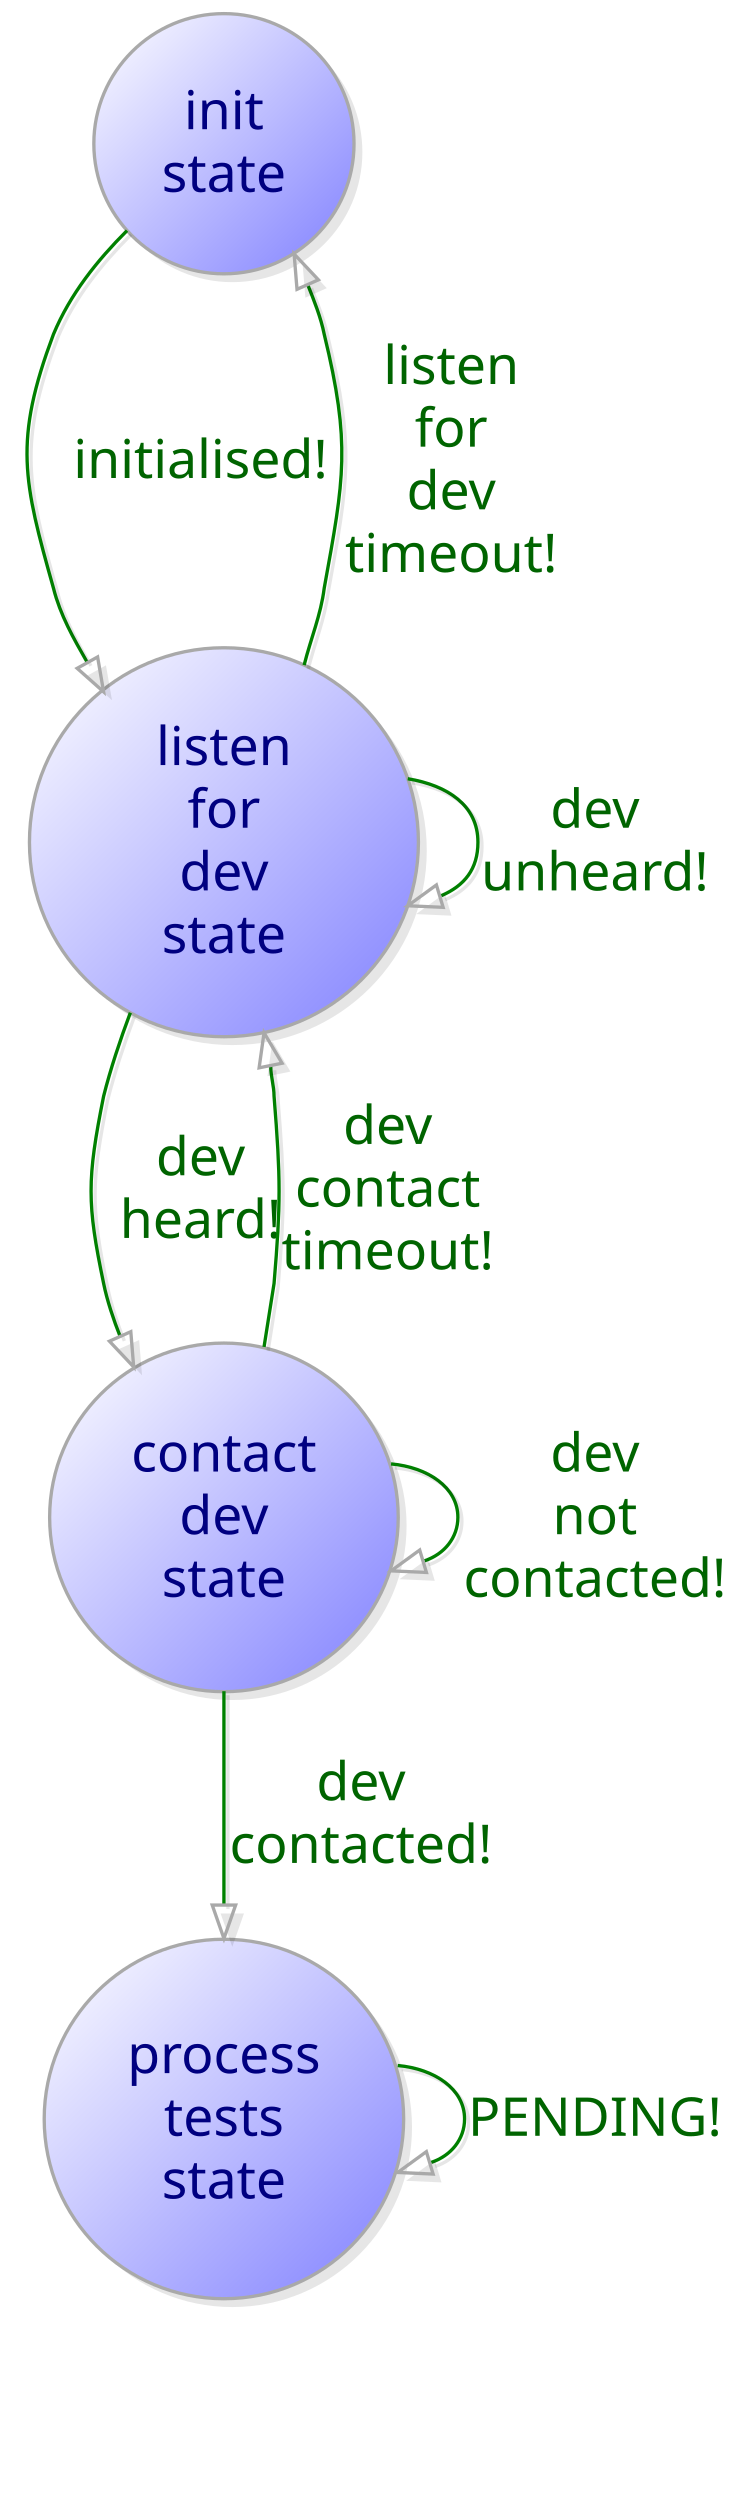
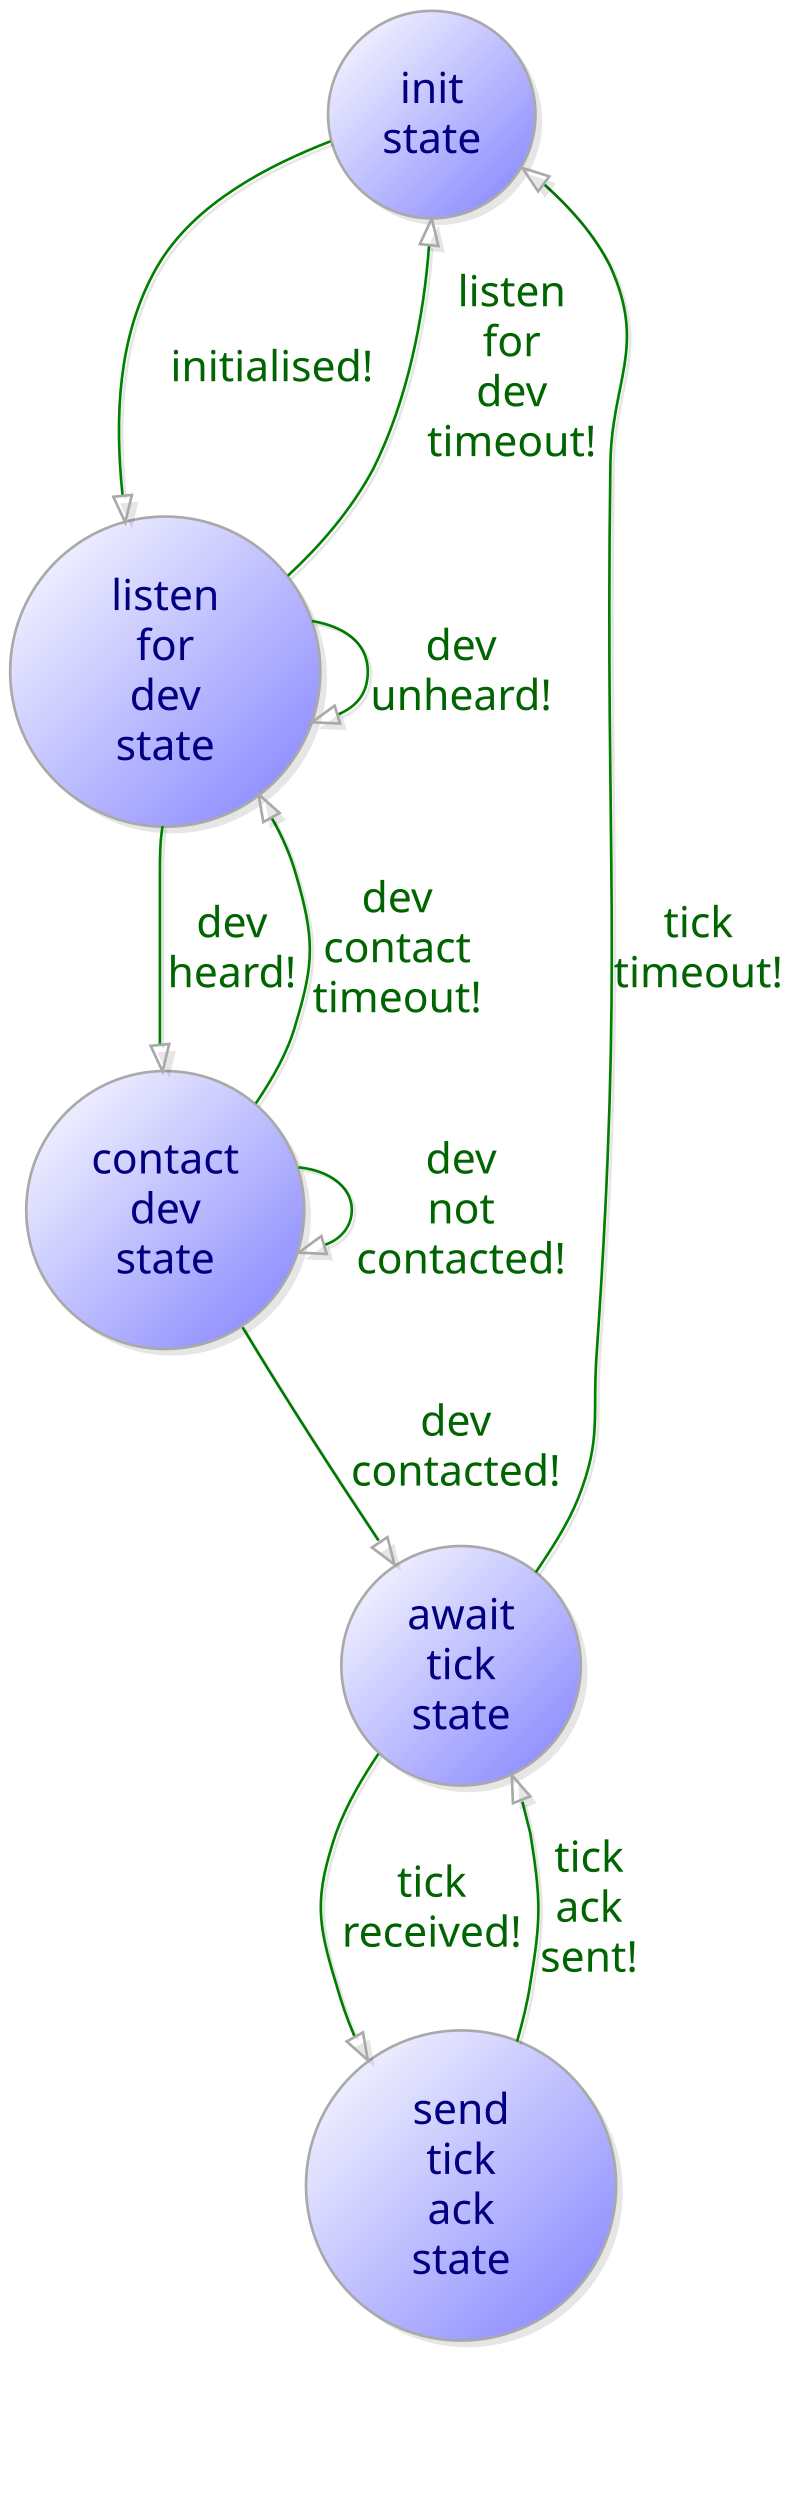
- <svg xmlns="http://www.w3.org/2000/svg" width="224pt" height="748pt" viewBox="0.00 0.00 224.00 748.00" preserveAspectRatio="xMidYMid meet" zoomAndPan="magnify" version="1.0" contentScriptType="text/ecmascript" contentStyleType="text/css">
+ <svg xmlns="http://www.w3.org/2000/svg" width="299pt" height="938pt" viewBox="0.00 0.00 299.00 938.00" preserveAspectRatio="xMidYMid meet" zoomAndPan="magnify" version="1.0" contentScriptType="text/ecmascript" contentStyleType="text/css">
  <defs>
    <linearGradient id="lightgrey" x1="0%" y1="0%" x2="100%" y2="100%">
      <stop offset="0%" style="stop-color:rgb(255,255,255);stop-opacity:1" />
      <stop offset="100%" style="stop-color:rgb(128,128,128);stop-opacity:1" />
    </linearGradient>
    <linearGradient id="lightblue" x1="0%" y1="0%" x2="100%" y2="100%">
      <stop offset="0%" style="stop-color:rgb(255,255,255);stop-opacity:1" />
      <stop offset="100%" style="stop-color:rgb(128,128,255);stop-opacity:1" />
    </linearGradient>
    <linearGradient id="none" x1="0%" y1="0%" x2="100%" y2="100%">
      <stop offset="0%" style="stop-color:rgb(255,255,255);stop-opacity:1" />
      <stop offset="100%" style="stop-color:rgb(255,255,255);stop-opacity:1" />
    </linearGradient>
  </defs>
-   <g id="graph0" class="graph" transform="scale(1 1) rotate(0) translate(4 744)">
-     <polygon style="fill:white;stroke:white;" points="-4,4 -4,-744 220,-744 220,4 -4,4" />
+   <g id="graph0" class="graph" transform="scale(1 1) rotate(0) translate(4 934)">
+     <polygon style="fill:white;stroke:white;" points="-4,4 -4,-934 295,-934 295,4 -4,4" />
    <g id="node1" class="node">
-       <ellipse style="fill: black; stroke: none; fill-opacity:0.1" cx="63" cy="-701" rx="38.922" ry="38.922" transform="translate(2.5,2.5)" />
-       <ellipse style="fill:url(#lightblue);stroke:darkgray;" cx="63" cy="-701" rx="38.922" ry="38.922" />
-       <text text-anchor="middle" x="63" y="-705.35" style="font-family:verdana;font-size:16.00;fill:#000080;">init</text>
-       <text text-anchor="middle" x="63" y="-686.6" style="font-family:verdana;font-size:16.00;fill:#000080;">state</text>
+       <ellipse style="fill: black; stroke: none; fill-opacity:0.1" cx="158" cy="-891" rx="38.922" ry="38.922" transform="translate(2.5,2.5)" />
+       <ellipse style="fill:url(#lightblue);stroke:darkgray;" cx="158" cy="-891" rx="38.922" ry="38.922" />
+       <text text-anchor="middle" x="158" y="-895.35" style="font-family:verdana;font-size:16.00;fill:#000080;">init</text>
+       <text text-anchor="middle" x="158" y="-876.6" style="font-family:verdana;font-size:16.00;fill:#000080;">state</text>
    </g>
    <g id="node3" class="node">
-       <ellipse style="fill: black; stroke: none; fill-opacity:0.1" cx="63" cy="-492" rx="58.188" ry="58.188" transform="translate(2.5,2.5)" />
-       <ellipse style="fill:url(#lightblue);stroke:darkgray;" cx="63" cy="-492" rx="58.188" ry="58.188" />
-       <text text-anchor="middle" x="63" y="-515.1" style="font-family:verdana;font-size:16.00;fill:#000080;">listen</text>
-       <text text-anchor="middle" x="63" y="-496.35" style="font-family:verdana;font-size:16.00;fill:#000080;">for</text>
-       <text text-anchor="middle" x="63" y="-477.6" style="font-family:verdana;font-size:16.00;fill:#000080;">dev</text>
-       <text text-anchor="middle" x="63" y="-458.85" style="font-family:verdana;font-size:16.00;fill:#000080;">state</text>
+       <ellipse style="fill: black; stroke: none; fill-opacity:0.1" cx="58" cy="-682" rx="58.188" ry="58.188" transform="translate(2.5,2.5)" />
+       <ellipse style="fill:url(#lightblue);stroke:darkgray;" cx="58" cy="-682" rx="58.188" ry="58.188" />
+       <text text-anchor="middle" x="58" y="-705.1" style="font-family:verdana;font-size:16.00;fill:#000080;">listen</text>
+       <text text-anchor="middle" x="58" y="-686.35" style="font-family:verdana;font-size:16.00;fill:#000080;">for</text>
+       <text text-anchor="middle" x="58" y="-667.6" style="font-family:verdana;font-size:16.00;fill:#000080;">dev</text>
+       <text text-anchor="middle" x="58" y="-648.85" style="font-family:verdana;font-size:16.00;fill:#000080;">state</text>
    </g>
    <g id="edge2" class="edge">
-       <path style="fill:none;stroke:green;" d="M34,-675C25,-666 17,-656 12,-644 0,-612 3,-600 12,-568 14,-560 18,-553 22,-546" />
-       <path style="fill: none; stroke: black; stroke-opacity:0.1" d="M34,-675C25,-666 17,-656 12,-644 0,-612 3,-600 12,-568 14,-560 18,-553 22,-546" transform="translate(1.2,1.2)" />
-       <polygon style="fill: black; stroke: none; fill-opacity:0.1" points="25.203,-547.441 27,-537 19.084,-544.042 25.203,-547.441" transform="translate(2.5,2.5)" />
-       <polygon style="fill:url(#green);stroke:darkgray;" points="25.203,-547.441 27,-537 19.084,-544.042 25.203,-547.441" />
-       <text text-anchor="middle" x="56" y="-600.975" style="font-family:verdana;font-size:16.00;fill:darkgreen;">initialised!</text>
+       <path style="fill:none;stroke:green;" d="M120,-881C97,-872 69,-858 55,-834 40,-808 39,-777 42,-748" />
+       <path style="fill: none; stroke: black; stroke-opacity:0.1" d="M120,-881C97,-872 69,-858 55,-834 40,-808 39,-777 42,-748" transform="translate(1.2,1.2)" />
+       <polygon style="fill: black; stroke: none; fill-opacity:0.1" points="45.487,-748.299 43,-738 38.522,-747.602 45.487,-748.299" transform="translate(2.5,2.5)" />
+       <polygon style="fill:url(#green);stroke:darkgray;" points="45.487,-748.299 43,-738 38.522,-747.602 45.487,-748.299" />
+       <text text-anchor="middle" x="98" y="-790.975" style="font-family:verdana;font-size:16.00;fill:darkgreen;">initialised!</text>
    </g>
    <g id="edge8" class="edge">
-       <path style="fill:none;stroke:green;" d="M87,-545C89,-553 92,-560 93,-568 99,-601 101,-611 93,-644 92,-649 90,-654 88,-659" />
-       <path style="fill: none; stroke: black; stroke-opacity:0.1" d="M87,-545C89,-553 92,-560 93,-568 99,-601 101,-611 93,-644 92,-649 90,-654 88,-659" transform="translate(1.2,1.2)" />
-       <polygon style="fill: black; stroke: none; fill-opacity:0.1" points="84.863,-657.44 84,-668 91.26,-660.283 84.863,-657.44" transform="translate(2.5,2.5)" />
-       <polygon style="fill:url(#green);stroke:darkgray;" points="84.863,-657.44 84,-668 91.26,-660.283 84.863,-657.44" />
-       <text text-anchor="middle" x="131" y="-629.1" style="font-family:verdana;font-size:16.00;fill:darkgreen;">listen</text>
-       <text text-anchor="middle" x="131" y="-610.35" style="font-family:verdana;font-size:16.00;fill:darkgreen;">for</text>
-       <text text-anchor="middle" x="131" y="-591.6" style="font-family:verdana;font-size:16.00;fill:darkgreen;">dev</text>
-       <text text-anchor="middle" x="131" y="-572.85" style="font-family:verdana;font-size:16.00;fill:darkgreen;">timeout!</text>
+       <path style="fill:none;stroke:green;" d="M104,-718C116,-729 128,-743 136,-758 149,-784 155,-815 157,-842" />
+       <path style="fill: none; stroke: black; stroke-opacity:0.1" d="M104,-718C116,-729 128,-743 136,-758 149,-784 155,-815 157,-842" transform="translate(1.2,1.2)" />
+       <polygon style="fill: black; stroke: none; fill-opacity:0.1" points="153.522,-842.398 158,-852 160.488,-841.701 153.522,-842.398" transform="translate(2.5,2.5)" />
+       <polygon style="fill:url(#green);stroke:darkgray;" points="153.522,-842.398 158,-852 160.488,-841.701 153.522,-842.398" />
+       <text text-anchor="middle" x="188" y="-819.1" style="font-family:verdana;font-size:16.00;fill:darkgreen;">listen</text>
+       <text text-anchor="middle" x="188" y="-800.35" style="font-family:verdana;font-size:16.00;fill:darkgreen;">for</text>
+       <text text-anchor="middle" x="188" y="-781.6" style="font-family:verdana;font-size:16.00;fill:darkgreen;">dev</text>
+       <text text-anchor="middle" x="188" y="-762.85" style="font-family:verdana;font-size:16.00;fill:darkgreen;">timeout!</text>
    </g>
    <g id="edge4" class="edge">
-       <path style="fill:none;stroke:green;" d="M118,-511C130,-509 139,-503 139,-492 139,-484 135,-479 128,-476" />
-       <path style="fill: none; stroke: black; stroke-opacity:0.1" d="M118,-511C130,-509 139,-503 139,-492 139,-484 135,-479 128,-476" transform="translate(1.2,1.2)" />
-       <polygon style="fill: black; stroke: none; fill-opacity:0.1" points="128.584,-472.521 118,-473 126.573,-479.226 128.584,-472.521" transform="translate(2.5,2.5)" />
-       <polygon style="fill:url(#green);stroke:darkgray;" points="128.584,-472.521 118,-473 126.573,-479.226 128.584,-472.521" />
-       <text text-anchor="middle" x="174" y="-496.35" style="font-family:verdana;font-size:16.00;fill:darkgreen;">dev</text>
-       <text text-anchor="middle" x="174" y="-477.6" style="font-family:verdana;font-size:16.00;fill:darkgreen;">unheard!</text>
+       <path style="fill:none;stroke:green;" d="M113,-701C125,-699 134,-693 134,-682 134,-674 130,-669 123,-666" />
+       <path style="fill: none; stroke: black; stroke-opacity:0.1" d="M113,-701C125,-699 134,-693 134,-682 134,-674 130,-669 123,-666" transform="translate(1.2,1.2)" />
+       <polygon style="fill: black; stroke: none; fill-opacity:0.1" points="123.584,-662.521 113,-663 121.573,-669.226 123.584,-662.521" transform="translate(2.5,2.5)" />
+       <polygon style="fill:url(#green);stroke:darkgray;" points="123.584,-662.521 113,-663 121.573,-669.226 123.584,-662.521" />
+       <text text-anchor="middle" x="169" y="-686.35" style="font-family:verdana;font-size:16.00;fill:darkgreen;">dev</text>
+       <text text-anchor="middle" x="169" y="-667.6" style="font-family:verdana;font-size:16.00;fill:darkgreen;">unheard!</text>
    </g>
    <g id="node6" class="node">
-       <ellipse style="fill: black; stroke: none; fill-opacity:0.1" cx="63" cy="-290" rx="52.149" ry="52.149" transform="translate(2.5,2.5)" />
-       <ellipse style="fill:url(#lightblue);stroke:darkgray;" cx="63" cy="-290" rx="52.149" ry="52.149" />
-       <text text-anchor="middle" x="63" y="-303.725" style="font-family:verdana;font-size:16.00;fill:#000080;">contact</text>
-       <text text-anchor="middle" x="63" y="-284.975" style="font-family:verdana;font-size:16.00;fill:#000080;">dev</text>
-       <text text-anchor="middle" x="63" y="-266.225" style="font-family:verdana;font-size:16.00;fill:#000080;">state</text>
+       <ellipse style="fill: black; stroke: none; fill-opacity:0.1" cx="58" cy="-480" rx="52.149" ry="52.149" transform="translate(2.5,2.5)" />
+       <ellipse style="fill:url(#lightblue);stroke:darkgray;" cx="58" cy="-480" rx="52.149" ry="52.149" />
+       <text text-anchor="middle" x="58" y="-493.725" style="font-family:verdana;font-size:16.00;fill:#000080;">contact</text>
+       <text text-anchor="middle" x="58" y="-474.975" style="font-family:verdana;font-size:16.00;fill:#000080;">dev</text>
+       <text text-anchor="middle" x="58" y="-456.225" style="font-family:verdana;font-size:16.00;fill:#000080;">state</text>
    </g>
    <g id="edge6" class="edge">
-       <path style="fill:none;stroke:green;" d="M35,-441C32,-433 29,-424 27,-416 22,-391 22,-384 27,-360 28,-355 30,-349 32,-344" />
-       <path style="fill: none; stroke: black; stroke-opacity:0.1" d="M35,-441C32,-433 29,-424 27,-416 22,-391 22,-384 27,-360 28,-355 30,-349 32,-344" transform="translate(1.2,1.2)" />
-       <polygon style="fill: black; stroke: none; fill-opacity:0.1" points="35.137,-345.56 36,-335 28.74,-342.717 35.137,-345.56" transform="translate(2.5,2.5)" />
-       <polygon style="fill:url(#green);stroke:darkgray;" points="35.137,-345.56 36,-335 28.74,-342.717 35.137,-345.56" />
-       <text text-anchor="middle" x="56" y="-392.35" style="font-family:verdana;font-size:16.00;fill:darkgreen;">dev</text>
-       <text text-anchor="middle" x="56" y="-373.6" style="font-family:verdana;font-size:16.00;fill:darkgreen;">heard!</text>
+       <path style="fill:none;stroke:green;" d="M57,-624C56,-618 56,-612 56,-606 56,-581 56,-574 56,-550 56,-547 56,-545 56,-542" />
+       <path style="fill: none; stroke: black; stroke-opacity:0.1" d="M57,-624C56,-618 56,-612 56,-606 56,-581 56,-574 56,-550 56,-547 56,-545 56,-542" transform="translate(1.2,1.2)" />
+       <polygon style="fill: black; stroke: none; fill-opacity:0.1" points="59.487,-542.299 57,-532 52.522,-541.602 59.487,-542.299" transform="translate(2.5,2.5)" />
+       <polygon style="fill:url(#green);stroke:darkgray;" points="59.487,-542.299 57,-532 52.522,-541.602 59.487,-542.299" />
+       <text text-anchor="middle" x="83" y="-582.35" style="font-family:verdana;font-size:16.00;fill:darkgreen;">dev</text>
+       <text text-anchor="middle" x="83" y="-563.6" style="font-family:verdana;font-size:16.00;fill:darkgreen;">heard!</text>
    </g>
    <g id="edge14" class="edge">
-       <path style="fill:none;stroke:green;" d="M75,-341C76,-347 77,-354 78,-360 80,-384 80,-391 78,-416 78,-419 77,-422 77,-425" />
-       <path style="fill: none; stroke: black; stroke-opacity:0.1" d="M75,-341C76,-347 77,-354 78,-360 80,-384 80,-391 78,-416 78,-419 77,-422 77,-425" transform="translate(1.2,1.2)" />
-       <polygon style="fill: black; stroke: none; fill-opacity:0.1" points="73.529,-424.508 75,-435 80.393,-425.881 73.529,-424.508" transform="translate(2.5,2.5)" />
-       <polygon style="fill:url(#green);stroke:darkgray;" points="73.529,-424.508 75,-435 80.393,-425.881 73.529,-424.508" />
-       <text text-anchor="middle" x="112" y="-401.725" style="font-family:verdana;font-size:16.00;fill:darkgreen;">dev</text>
-       <text text-anchor="middle" x="112" y="-382.975" style="font-family:verdana;font-size:16.00;fill:darkgreen;">contact</text>
-       <text text-anchor="middle" x="112" y="-364.225" style="font-family:verdana;font-size:16.00;fill:darkgreen;">timeout!</text>
+       <path style="fill:none;stroke:green;" d="M92,-520C98,-529 104,-539 107,-550 114,-573 114,-582 107,-606 105,-613 102,-620 98,-627" />
+       <path style="fill: none; stroke: black; stroke-opacity:0.1" d="M92,-520C98,-529 104,-539 107,-550 114,-573 114,-582 107,-606 105,-613 102,-620 98,-627" transform="translate(1.2,1.2)" />
+       <polygon style="fill: black; stroke: none; fill-opacity:0.1" points="94.797,-625.559 93,-636 100.916,-628.958 94.797,-625.559" transform="translate(2.5,2.5)" />
+       <polygon style="fill:url(#green);stroke:darkgray;" points="94.797,-625.559 93,-636 100.916,-628.958 94.797,-625.559" />
+       <text text-anchor="middle" x="145" y="-591.725" style="font-family:verdana;font-size:16.00;fill:darkgreen;">dev</text>
+       <text text-anchor="middle" x="145" y="-572.975" style="font-family:verdana;font-size:16.00;fill:darkgreen;">contact</text>
+       <text text-anchor="middle" x="145" y="-554.225" style="font-family:verdana;font-size:16.00;fill:darkgreen;">timeout!</text>
    </g>
    <g id="edge10" class="edge">
-       <path style="fill:none;stroke:green;" d="M113,-306C124,-305 133,-299 133,-290 133,-284 129,-279 123,-277" />
-       <path style="fill: none; stroke: black; stroke-opacity:0.1" d="M113,-306C124,-305 133,-299 133,-290 133,-284 129,-279 123,-277" transform="translate(1.2,1.2)" />
-       <polygon style="fill: black; stroke: none; fill-opacity:0.1" points="123.584,-273.521 113,-274 121.573,-280.226 123.584,-273.521" transform="translate(2.5,2.5)" />
-       <polygon style="fill:url(#green);stroke:darkgray;" points="123.584,-273.521 113,-274 121.573,-280.226 123.584,-273.521" />
-       <text text-anchor="middle" x="174" y="-303.725" style="font-family:verdana;font-size:16.00;fill:darkgreen;">dev</text>
-       <text text-anchor="middle" x="174" y="-284.975" style="font-family:verdana;font-size:16.00;fill:darkgreen;">not</text>
-       <text text-anchor="middle" x="174" y="-266.225" style="font-family:verdana;font-size:16.00;fill:darkgreen;">contacted!</text>
+       <path style="fill:none;stroke:green;" d="M108,-496C119,-495 128,-489 128,-480 128,-474 124,-469 118,-467" />
+       <path style="fill: none; stroke: black; stroke-opacity:0.1" d="M108,-496C119,-495 128,-489 128,-480 128,-474 124,-469 118,-467" transform="translate(1.2,1.2)" />
+       <polygon style="fill: black; stroke: none; fill-opacity:0.1" points="118.584,-463.521 108,-464 116.573,-470.226 118.584,-463.521" transform="translate(2.5,2.5)" />
+       <polygon style="fill:url(#green);stroke:darkgray;" points="118.584,-463.521 108,-464 116.573,-470.226 118.584,-463.521" />
+       <text text-anchor="middle" x="169" y="-493.725" style="font-family:verdana;font-size:16.00;fill:darkgreen;">dev</text>
+       <text text-anchor="middle" x="169" y="-474.975" style="font-family:verdana;font-size:16.00;fill:darkgreen;">not</text>
+       <text text-anchor="middle" x="169" y="-456.225" style="font-family:verdana;font-size:16.00;fill:darkgreen;">contacted!</text>
    </g>
    <g id="node10" class="node">
-       <ellipse style="fill: black; stroke: none; fill-opacity:0.1" cx="63" cy="-110" rx="53.773" ry="53.773" transform="translate(2.5,2.5)" />
-       <ellipse style="fill:url(#lightblue);stroke:darkgray;" cx="63" cy="-110" rx="53.773" ry="53.773" />
-       <text text-anchor="middle" x="63" y="-123.725" style="font-family:verdana;font-size:16.00;fill:#000080;">process</text>
-       <text text-anchor="middle" x="63" y="-104.975" style="font-family:verdana;font-size:16.00;fill:#000080;">tests</text>
-       <text text-anchor="middle" x="63" y="-86.225" style="font-family:verdana;font-size:16.00;fill:#000080;">state</text>
+       <ellipse style="fill: black; stroke: none; fill-opacity:0.1" cx="169" cy="-309" rx="44.932" ry="44.932" transform="translate(2.5,2.5)" />
+       <ellipse style="fill:url(#lightblue);stroke:darkgray;" cx="169" cy="-309" rx="44.932" ry="44.932" />
+       <text text-anchor="middle" x="169" y="-322.725" style="font-family:verdana;font-size:16.00;fill:#000080;">await</text>
+       <text text-anchor="middle" x="169" y="-303.975" style="font-family:verdana;font-size:16.00;fill:#000080;">tick</text>
+       <text text-anchor="middle" x="169" y="-285.225" style="font-family:verdana;font-size:16.00;fill:#000080;">state</text>
    </g>
    <g id="edge12" class="edge">
-       <path style="fill:none;stroke:green;" d="M63,-238C63,-218 63,-196 63,-174" />
-       <path style="fill: none; stroke: black; stroke-opacity:0.1" d="M63,-238C63,-218 63,-196 63,-174" transform="translate(1.2,1.2)" />
-       <polygon style="fill: black; stroke: none; fill-opacity:0.1" points="66.5,-174 63,-164 59.5,-174 66.5,-174" transform="translate(2.5,2.5)" />
-       <polygon style="fill:url(#green);stroke:darkgray;" points="66.5,-174 63,-164 59.5,-174 66.5,-174" />
-       <text text-anchor="middle" x="104" y="-205.35" style="font-family:verdana;font-size:16.00;fill:darkgreen;">dev</text>
-       <text text-anchor="middle" x="104" y="-186.6" style="font-family:verdana;font-size:16.00;fill:darkgreen;">contacted!</text>
+       <path style="fill:none;stroke:green;" d="M87,-436C102,-411 122,-380 138,-356" />
+       <path style="fill: none; stroke: black; stroke-opacity:0.1" d="M87,-436C102,-411 122,-380 138,-356" transform="translate(1.2,1.2)" />
+       <polygon style="fill: black; stroke: none; fill-opacity:0.1" points="141.365,-357.262 144,-347 135.541,-353.379 141.365,-357.262" transform="translate(2.5,2.5)" />
+       <polygon style="fill:url(#green);stroke:darkgray;" points="141.365,-357.262 144,-347 135.541,-353.379 141.365,-357.262" />
+       <text text-anchor="middle" x="167" y="-395.35" style="font-family:verdana;font-size:16.00;fill:darkgreen;">dev</text>
+       <text text-anchor="middle" x="167" y="-376.6" style="font-family:verdana;font-size:16.00;fill:darkgreen;">contacted!</text>
+     </g>
+     <g id="edge18" class="edge">
+       <path style="fill:none;stroke:green;" d="M197,-344C203,-353 209,-362 213,-372 222,-395 218,-402 220,-428 230,-574 223,-611 225,-758 225,-791 239,-803 225,-834 219,-846 210,-856 200,-865" />
+       <path style="fill: none; stroke: black; stroke-opacity:0.1" d="M197,-344C203,-353 209,-362 213,-372 222,-395 218,-402 220,-428 230,-574 223,-611 225,-758 225,-791 239,-803 225,-834 219,-846 210,-856 200,-865" transform="translate(1.2,1.2)" />
+       <polygon style="fill: black; stroke: none; fill-opacity:0.1" points="197.9,-862.2 192,-871 202.1,-867.8 197.9,-862.2" transform="translate(2.5,2.5)" />
+       <polygon style="fill:url(#green);stroke:darkgray;" points="197.9,-862.2 192,-871 202.1,-867.8 197.9,-862.2" />
+       <text text-anchor="middle" x="258" y="-582.35" style="font-family:verdana;font-size:16.00;fill:darkgreen;">tick</text>
+       <text text-anchor="middle" x="258" y="-563.6" style="font-family:verdana;font-size:16.00;fill:darkgreen;">timeout!</text>
+     </g>
+     <g id="node13" class="node">
+       <ellipse style="fill: black; stroke: none; fill-opacity:0.1" cx="169" cy="-114" rx="58.188" ry="58.188" transform="translate(2.5,2.5)" />
+       <ellipse style="fill:url(#lightblue);stroke:darkgray;" cx="169" cy="-114" rx="58.188" ry="58.188" />
+       <text text-anchor="middle" x="169" y="-137.1" style="font-family:verdana;font-size:16.00;fill:#000080;">send</text>
+       <text text-anchor="middle" x="169" y="-118.35" style="font-family:verdana;font-size:16.00;fill:#000080;">tick</text>
+       <text text-anchor="middle" x="169" y="-99.6" style="font-family:verdana;font-size:16.00;fill:#000080;">ack</text>
+       <text text-anchor="middle" x="169" y="-80.85" style="font-family:verdana;font-size:16.00;fill:#000080;">state</text>
    </g>
    <g id="edge16" class="edge">
-       <path style="fill:none;stroke:green;" d="M115,-126C126,-125 135,-119 135,-110 135,-104 131,-99 125,-97" />
-       <path style="fill: none; stroke: black; stroke-opacity:0.1" d="M115,-126C126,-125 135,-119 135,-110 135,-104 131,-99 125,-97" transform="translate(1.2,1.2)" />
-       <polygon style="fill: black; stroke: none; fill-opacity:0.1" points="125.584,-93.521 115,-94 123.573,-100.226 125.584,-93.521" transform="translate(2.5,2.5)" />
-       <polygon style="fill:url(#green);stroke:darkgray;" points="125.584,-93.521 115,-94 123.573,-100.226 125.584,-93.521" />
-       <text text-anchor="middle" x="174" y="-104.975" style="font-family:verdana;font-size:16.00;fill:darkgreen;">PENDING!</text>
+       <path style="fill:none;stroke:green;" d="M138,-276C132,-267 126,-257 122,-246 114,-222 115,-213 122,-190 124,-183 126,-177 129,-170" />
+       <path style="fill: none; stroke: black; stroke-opacity:0.1" d="M138,-276C132,-267 126,-257 122,-246 114,-222 115,-213 122,-190 124,-183 126,-177 129,-170" transform="translate(1.2,1.2)" />
+       <polygon style="fill: black; stroke: none; fill-opacity:0.1" points="132.203,-171.441 134,-161 126.084,-168.042 132.203,-171.441" transform="translate(2.5,2.5)" />
+       <polygon style="fill:url(#green);stroke:darkgray;" points="132.203,-171.441 134,-161 126.084,-168.042 132.203,-171.441" />
+       <text text-anchor="middle" x="158" y="-222.35" style="font-family:verdana;font-size:16.00;fill:darkgreen;">tick</text>
+       <text text-anchor="middle" x="158" y="-203.6" style="font-family:verdana;font-size:16.00;fill:darkgreen;">received!</text>
+     </g>
+     <g id="edge20" class="edge">
+       <path style="fill:none;stroke:green;" d="M190,-168C192,-175 194,-183 195,-190 199,-214 199,-221 195,-246 194,-250 193,-254 192,-258" />
+       <path style="fill: none; stroke: black; stroke-opacity:0.1" d="M190,-168C192,-175 194,-183 195,-190 199,-214 199,-221 195,-246 194,-250 193,-254 192,-258" transform="translate(1.2,1.2)" />
+       <polygon style="fill: black; stroke: none; fill-opacity:0.1" points="188.464,-257.415 188,-268 194.964,-260.015 188.464,-257.415" transform="translate(2.5,2.5)" />
+       <polygon style="fill:url(#green);stroke:darkgray;" points="188.464,-257.415 188,-268 194.964,-260.015 188.464,-257.415" />
+       <text text-anchor="middle" x="217" y="-231.725" style="font-family:verdana;font-size:16.00;fill:darkgreen;">tick</text>
+       <text text-anchor="middle" x="217" y="-212.975" style="font-family:verdana;font-size:16.00;fill:darkgreen;">ack</text>
+       <text text-anchor="middle" x="217" y="-194.225" style="font-family:verdana;font-size:16.00;fill:darkgreen;">sent!</text>
    </g>
  </g>
</svg>
